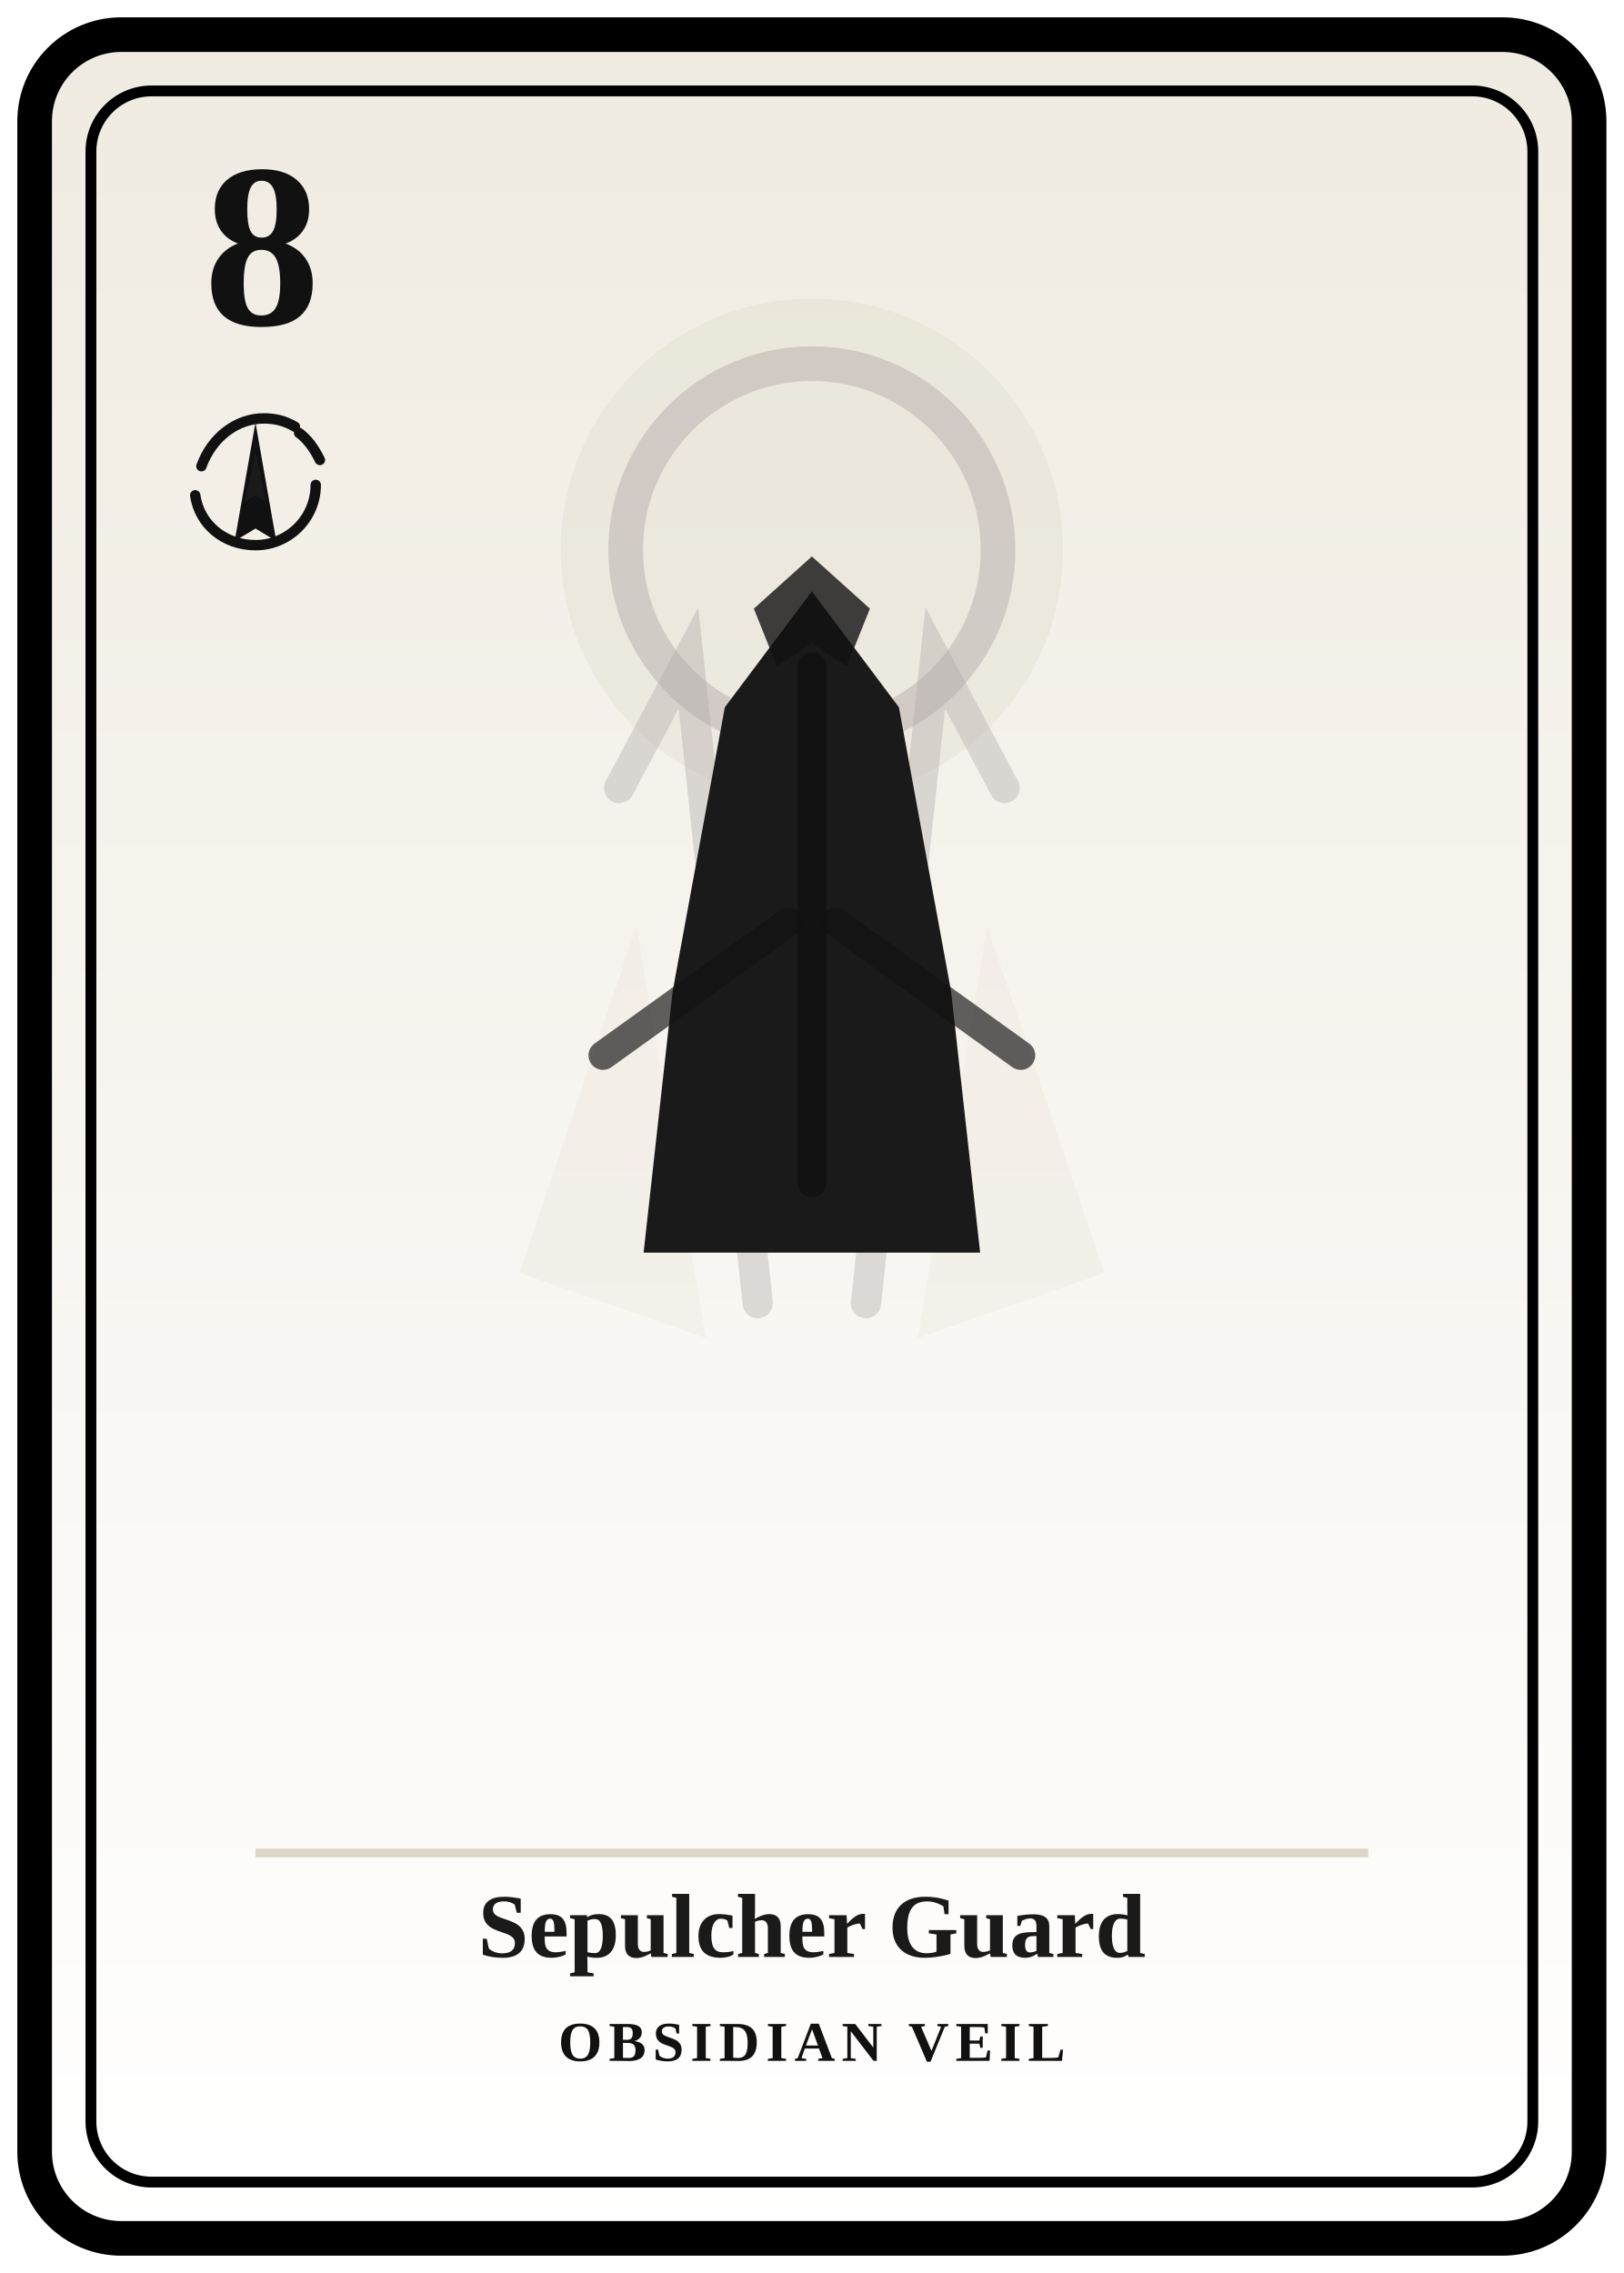
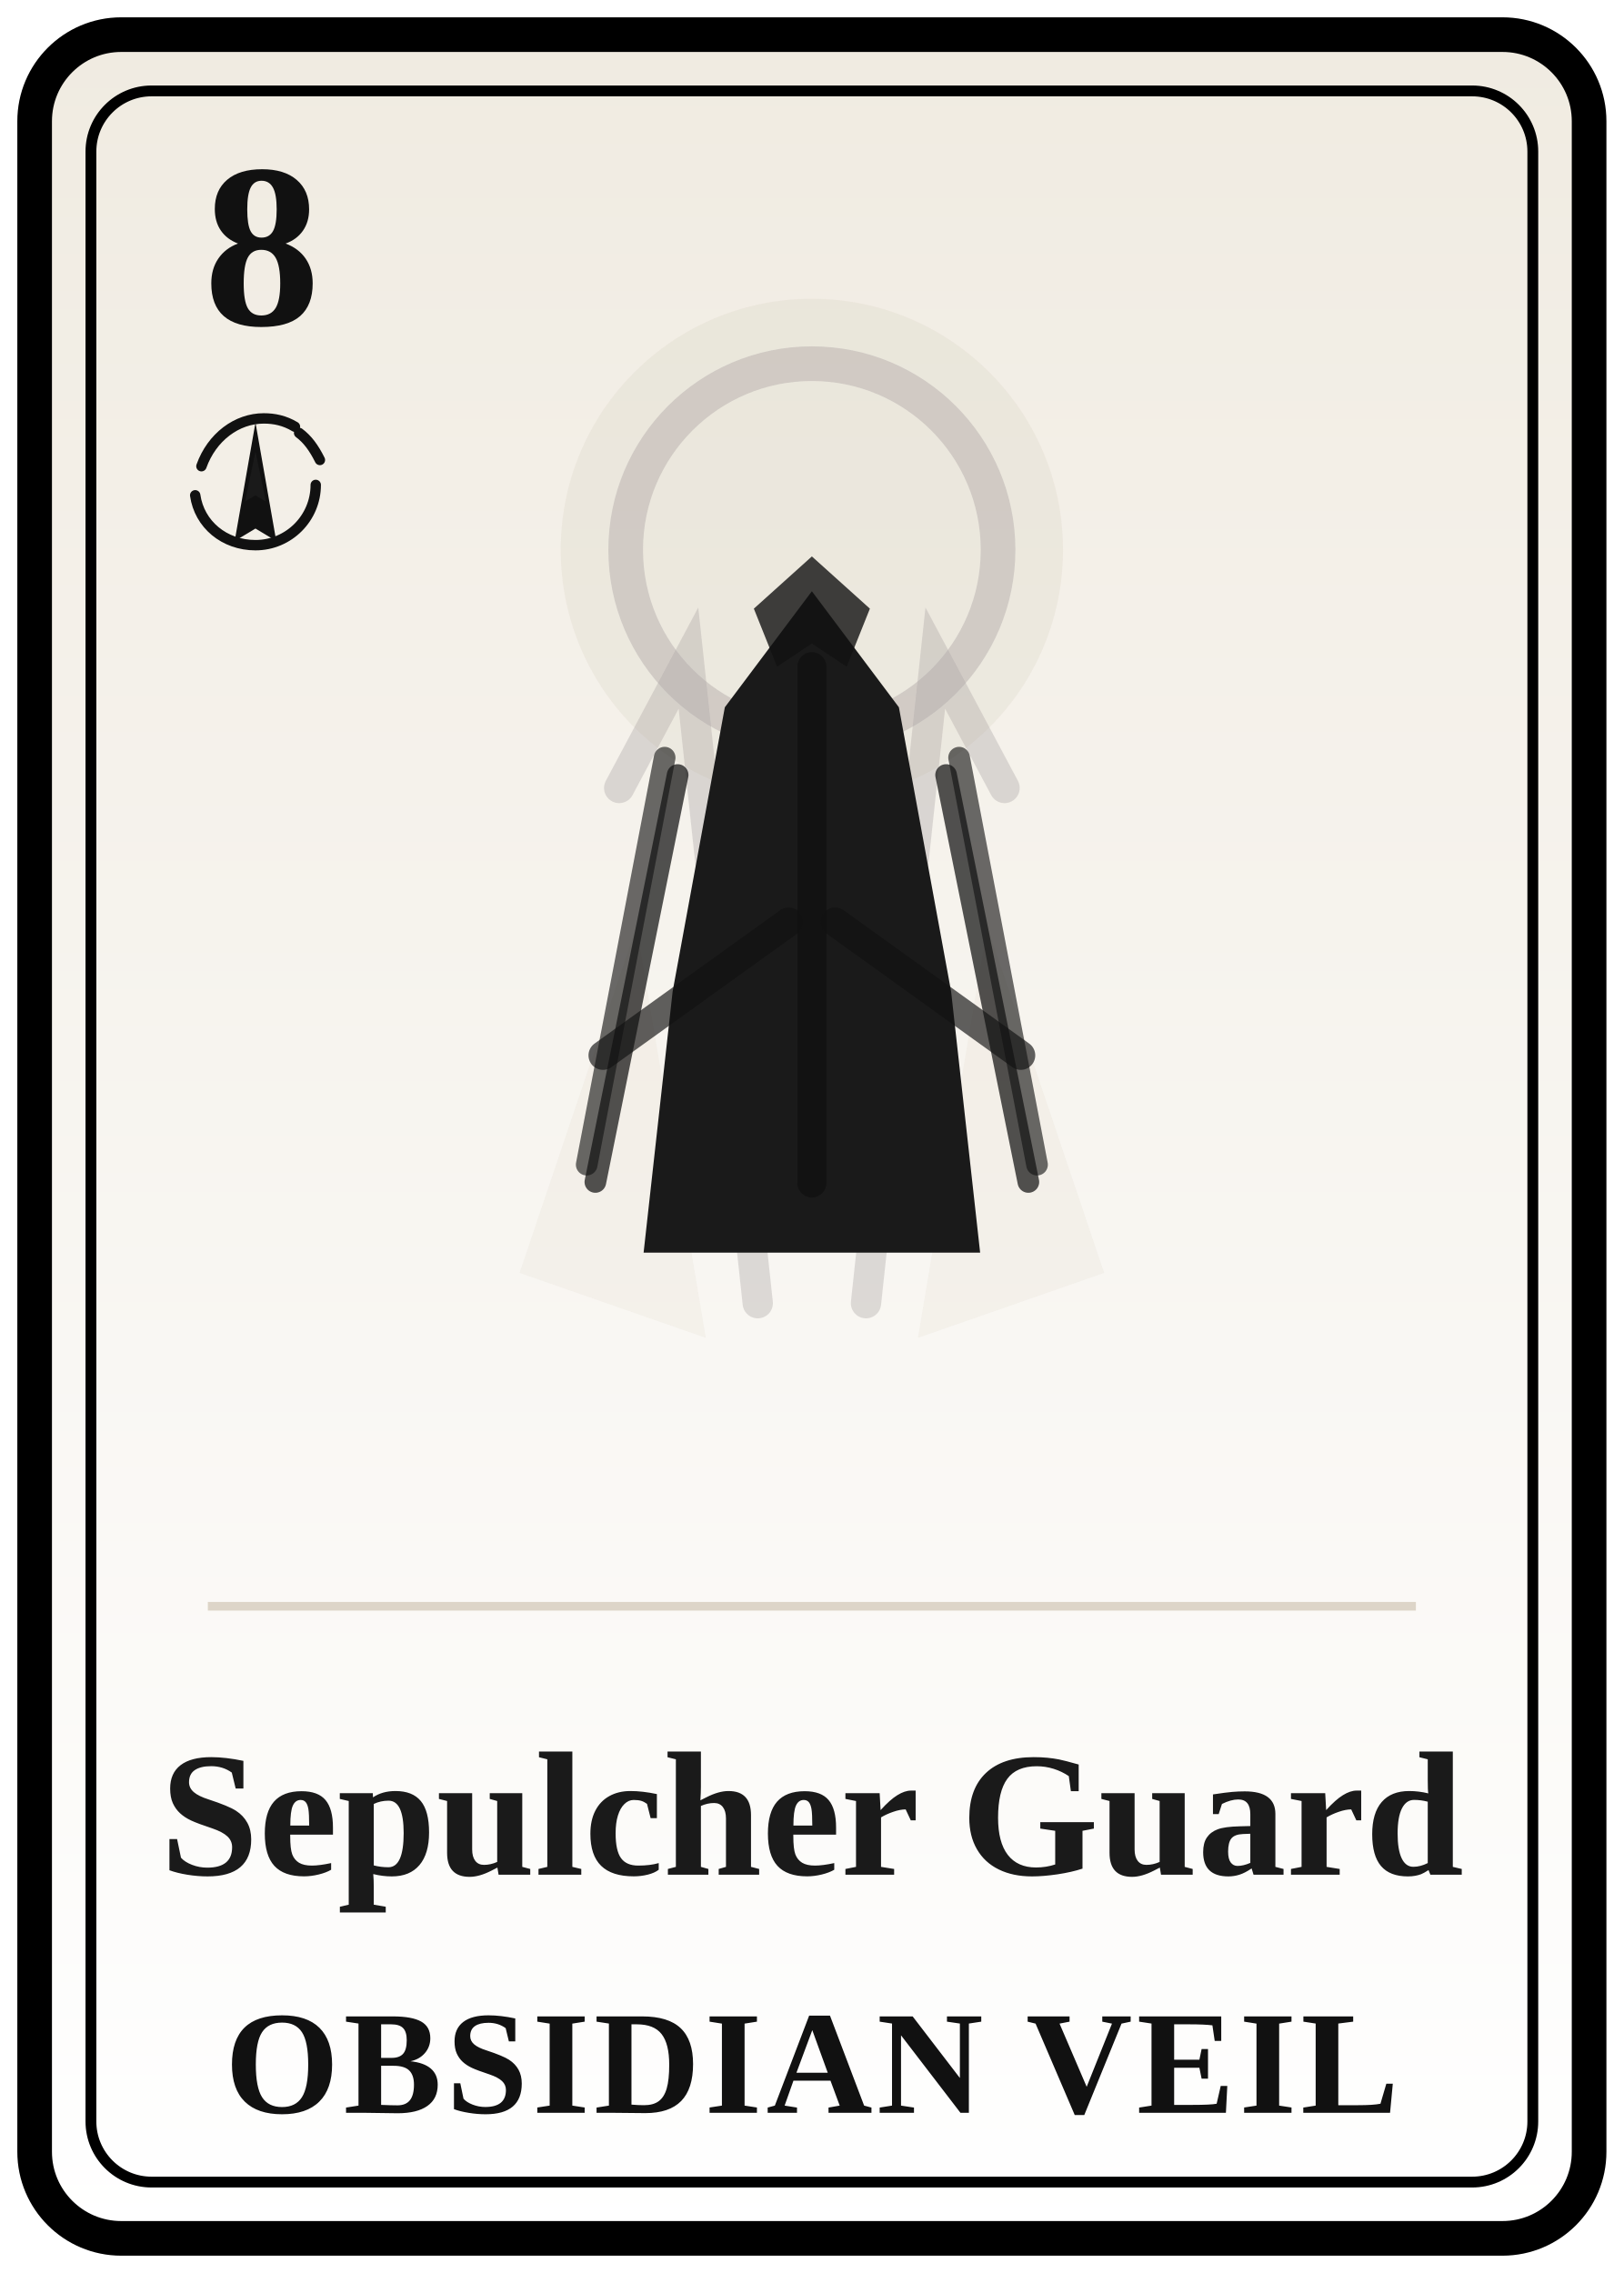
<svg xmlns="http://www.w3.org/2000/svg" viewBox="0 0 750 1050" role="img" aria-labelledby="title desc">
  <defs>
    <linearGradient id="bg-obsidian_veil_8" x1="0" x2="0" y1="0" y2="1">
      <stop offset="0%" stop-color="#f0ebe1" />
      <stop offset="100%" stop-color="#ffffff" />
    </linearGradient>
  </defs>
  <rect x="16" y="16" width="718" height="1018" rx="40" fill="url(#bg-obsidian_veil_8)" stroke="#000000" stroke-width="16" />
  <rect x="42" y="42" width="666" height="966" rx="28" fill="none" stroke="#000000" stroke-width="5" />
  <g transform="translate(94,150)">
    <text x="0" y="0" font-size="108" font-weight="700" fill="#111111">8</text>
    <g transform="translate(24,74)">
      <g transform="translate(0,0) scale(0.48)">
        <path d="M58 0 C58 32 32 58 0 58 C-30 58 -54 38 -58 10" fill="none" stroke="#111111" stroke-width="10" stroke-linecap="round" />
        <path d="M-52 -18 C-42 -46 -18 -64 8 -64 C18 -64 28 -62 38 -56" fill="none" stroke="#111111" stroke-width="10" stroke-linecap="round" />
        <path d="M42 -50 C50 -44 56 -36 62 -24" fill="none" stroke="#111111" stroke-width="10" stroke-linecap="round" />
        <path d="M0 -60 L20 54 L0 42 L-20 54 Z" fill="#111111" />
        <path d="M0 -32 L10 16 L0 10 L-10 16 Z" fill="#1a1a1a" />
      </g>
    </g>
  </g>
  <g opacity="0.95">
    <circle cx="375" cy="254" r="116" fill="#ddd5c8" opacity="0.34" />
    <circle cx="375" cy="254" r="86" fill="none" stroke="#a6a0a0" stroke-width="16" opacity="0.42" />
    <path d="M286 364 L318 304 L350 602" fill="none" stroke="#a6a0a0" stroke-width="14" stroke-linecap="round" opacity="0.36" />
    <path d="M464 364 L432 304 L400 602" fill="none" stroke="#a6a0a0" stroke-width="14" stroke-linecap="round" opacity="0.36" />
    <path d="M240 588 L294 428 L326 618 Z" fill="#ddd5c8" opacity="0.22" />
    <path d="M510 588 L456 428 L424 618 Z" fill="#ddd5c8" opacity="0.22" />
  </g>
+   <g transform="translate(375,432) scale(1.0)">
+     <path d="M-100 114 L-62 -74 M100 114 L62 -74" fill="none" stroke="#111111" stroke-width="10" stroke-linecap="round" opacity="0.72" />
+   </g>
+   <g transform="translate(375,432) scale(1.0)">
+     <path d="M-104 106 L-68 -82 M104 106 L68 -82" fill="none" stroke="#111111" stroke-width="10" stroke-linecap="round" opacity="0.62" />
+     <path d="M-34 26 L34 26" fill="none" stroke="#111111" stroke-width="8" stroke-linecap="round" opacity="0.42" />
+   </g>
  <g transform="translate(375,450) scale(1.34)">
    <path d="M0 -132 L30 -92 L48 6 L58 96 L-58 96 L-48 6 L-30 -92 Z" fill="#1a1a1a" />
    <path d="M0 -144 L20 -126 L12 -106 L0 -114 L-12 -106 L-20 -126 Z" fill="#111111" opacity="0.8" />
    <path d="M0 -106 V72" fill="none" stroke="#111111" stroke-width="10" stroke-linecap="round" opacity="0.88" />
    <path d="M-72 28 L-8 -18 M72 28 L8 -18" fill="none" stroke="#111111" stroke-width="10" stroke-linecap="round" opacity="0.66" />
  </g>
-   <line x1="118" y1="856" x2="632" y2="856" stroke="#ddd5c8" stroke-width="4" />
-   <text x="375" y="904" text-anchor="middle" font-size="42" font-weight="700" fill="#1a1a1a">Sepulcher Guard</text>
-   <text x="375" y="952" text-anchor="middle" font-size="26" font-weight="700" fill="#111111" letter-spacing="3">OBSIDIAN VEIL</text>
+   <line x1="96" y1="742" x2="654" y2="742" stroke="#ddd5c8" stroke-width="4" />
+   <text x="375" y="866" text-anchor="middle" font-size="82" font-weight="700" fill="#1a1a1a">Sepulcher Guard</text>
+   <text x="375" y="976" text-anchor="middle" font-size="68" font-weight="700" fill="#111111" letter-spacing="2">OBSIDIAN VEIL</text>
</svg>
